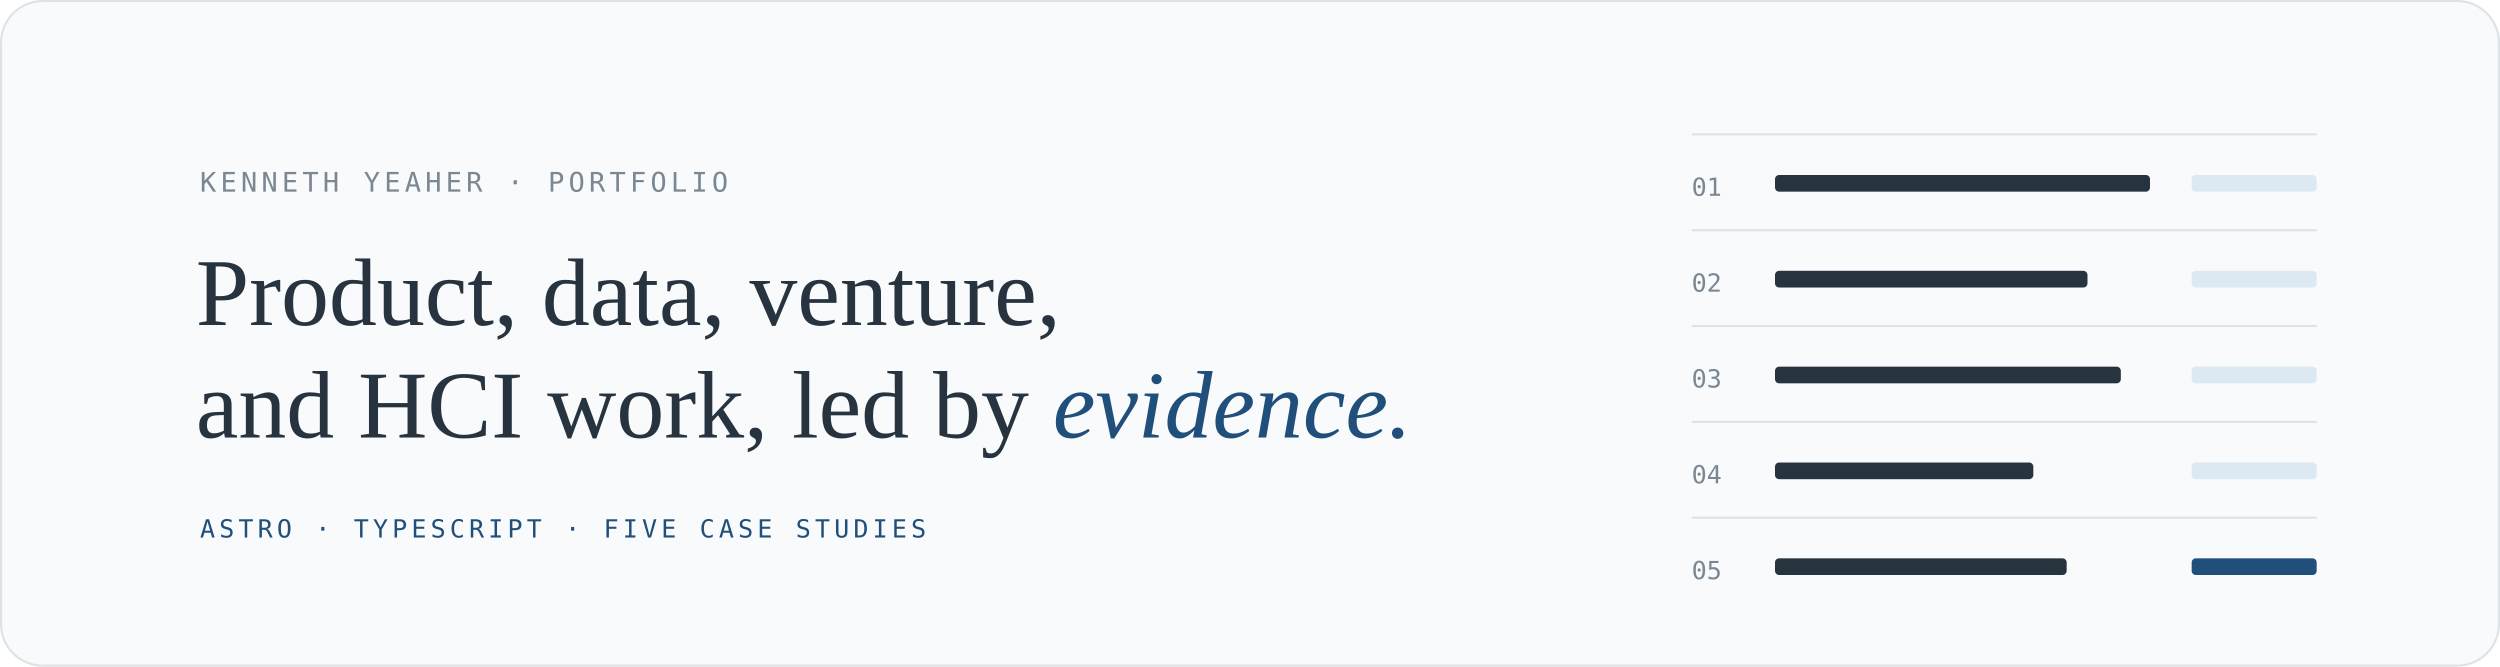
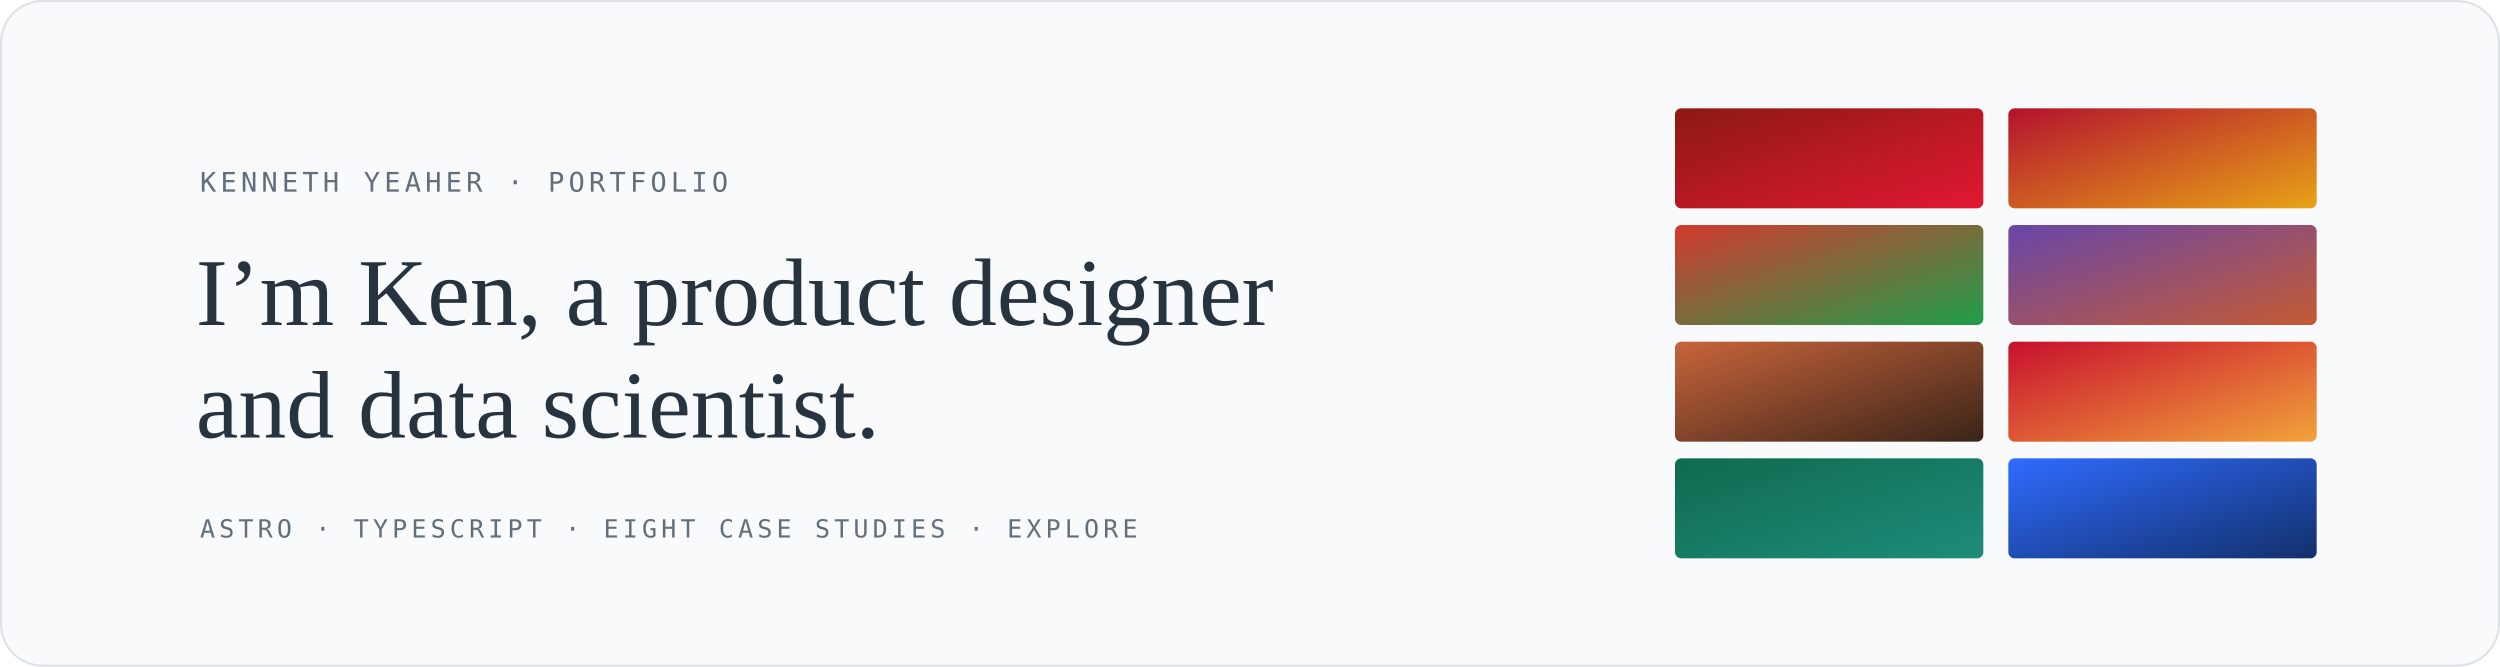
<svg xmlns="http://www.w3.org/2000/svg" width="1200" height="320" viewBox="0 0 1200 320" role="img" aria-labelledby="title description">
+   <defs>
+     <linearGradient id="card-1" x1="0" y1="0" x2="1" y2="1">
+       <stop offset="0" stop-color="#8c1a11" />
+       <stop offset="1" stop-color="#e21833" />
+     </linearGradient>
+     <linearGradient id="card-2" x1="0" y1="0" x2="1" y2="1">
+       <stop offset="0" stop-color="#b3122e" />
+       <stop offset="1" stop-color="#e8a317" />
+     </linearGradient>
+     <linearGradient id="card-3" x1="0" y1="0" x2="1" y2="1">
+       <stop offset="0" stop-color="#d23a2e" />
+       <stop offset="1" stop-color="#1e9e4a" />
+     </linearGradient>
+     <linearGradient id="card-4" x1="0" y1="0" x2="1" y2="1">
+       <stop offset="0" stop-color="#6846aa" />
+       <stop offset="1" stop-color="#c45b32" />
+     </linearGradient>
+     <linearGradient id="card-5" x1="0" y1="0" x2="1" y2="1">
+       <stop offset="0" stop-color="#c8643b" />
+       <stop offset="1" stop-color="#3a2418" />
+     </linearGradient>
+     <linearGradient id="card-6" x1="0" y1="0" x2="1" y2="1">
+       <stop offset="0" stop-color="#c8102e" />
+       <stop offset="1" stop-color="#f2a33a" />
+     </linearGradient>
+     <linearGradient id="card-7" x1="0" y1="0" x2="1" y2="1">
+       <stop offset="0" stop-color="#0f6b4f" />
+       <stop offset="1" stop-color="#1e8c7a" />
+     </linearGradient>
+     <linearGradient id="card-8" x1="0" y1="0" x2="1" y2="1">
+       <stop offset="0" stop-color="#2f6bff" />
+       <stop offset="1" stop-color="#12306b" />
+     </linearGradient>
+   </defs>
  <rect x="0.5" y="0.5" width="1199" height="319" rx="20" fill="#f8fafb" stroke="#dce2e6" />
-   <text x="96" y="92" fill="#7b8792" font-family="ui-monospace,SFMono-Regular,Menlo,Consolas,monospace" font-size="13" letter-spacing="2">KENNETH YEAHER · PORTFOLIO</text>
-   <text x="94" y="156" fill="#273440" font-family="Georgia,'Times New Roman',serif" font-size="46">Product, data, venture,</text>
-   <text x="94" y="210" fill="#273440" font-family="Georgia,'Times New Roman',serif" font-size="46">and HCI work, led by <tspan font-style="italic" fill="#1f4f7a">evidence.</tspan>
-   </text>
-   <text x="96" y="258" fill="#1f4f7a" font-family="ui-monospace,SFMono-Regular,Menlo,Consolas,monospace" font-size="12" letter-spacing="2">ASTRO · TYPESCRIPT · FIVE CASE STUDIES</text>
-   <g font-family="ui-monospace,SFMono-Regular,Menlo,Consolas,monospace" font-size="12" fill="#7b8792">
-     <rect x="812" y="64" width="300" height="1" fill="#dce2e6" />
-     <text x="812" y="94">01</text>
-     <rect x="852" y="84" width="180" height="8" rx="2" fill="#273440" />
-     <rect x="1052" y="84" width="60" height="8" rx="2" fill="#dce9f3" />
-     <rect x="812" y="110" width="300" height="1" fill="#dce2e6" />
-     <text x="812" y="140">02</text>
-     <rect x="852" y="130" width="150" height="8" rx="2" fill="#273440" />
-     <rect x="1052" y="130" width="60" height="8" rx="2" fill="#dce9f3" />
-     <rect x="812" y="156" width="300" height="1" fill="#dce2e6" />
-     <text x="812" y="186">03</text>
-     <rect x="852" y="176" width="166" height="8" rx="2" fill="#273440" />
-     <rect x="1052" y="176" width="60" height="8" rx="2" fill="#dce9f3" />
-     <rect x="812" y="202" width="300" height="1" fill="#dce2e6" />
-     <text x="812" y="232">04</text>
-     <rect x="852" y="222" width="124" height="8" rx="2" fill="#273440" />
-     <rect x="1052" y="222" width="60" height="8" rx="2" fill="#dce9f3" />
-     <rect x="812" y="248" width="300" height="1" fill="#dce2e6" />
-     <text x="812" y="278">05</text>
-     <rect x="852" y="268" width="140" height="8" rx="2" fill="#273440" />
-     <rect x="1052" y="268" width="60" height="8" rx="2" fill="#1f4f7a" />
-   </g>
+   <text x="96" y="92" fill="#626f7b" font-family="ui-monospace,SFMono-Regular,Menlo,Consolas,monospace" font-size="13" letter-spacing="2">KENNETH YEAHER · PORTFOLIO</text>
+   <text x="94" y="156" fill="#273440" font-family="Georgia,'Times New Roman',serif" font-size="46">I’m Ken, a product designer</text>
+   <text x="94" y="210" fill="#273440" font-family="Georgia,'Times New Roman',serif" font-size="46">and data scientist.</text>
+   <text x="96" y="258" fill="#626f7b" font-family="ui-monospace,SFMono-Regular,Menlo,Consolas,monospace" font-size="12" letter-spacing="2">ASTRO · TYPESCRIPT · EIGHT CASE STUDIES · EXPLORE</text>
+   <rect x="804" y="52" width="148" height="48" rx="3" fill="url(#card-1)" />
+   <rect x="964" y="52" width="148" height="48" rx="3" fill="url(#card-2)" />
+   <rect x="804" y="108" width="148" height="48" rx="3" fill="url(#card-3)" />
+   <rect x="964" y="108" width="148" height="48" rx="3" fill="url(#card-4)" />
+   <rect x="804" y="164" width="148" height="48" rx="3" fill="url(#card-5)" />
+   <rect x="964" y="164" width="148" height="48" rx="3" fill="url(#card-6)" />
+   <rect x="804" y="220" width="148" height="48" rx="3" fill="url(#card-7)" />
+   <rect x="964" y="220" width="148" height="48" rx="3" fill="url(#card-8)" />
</svg>
